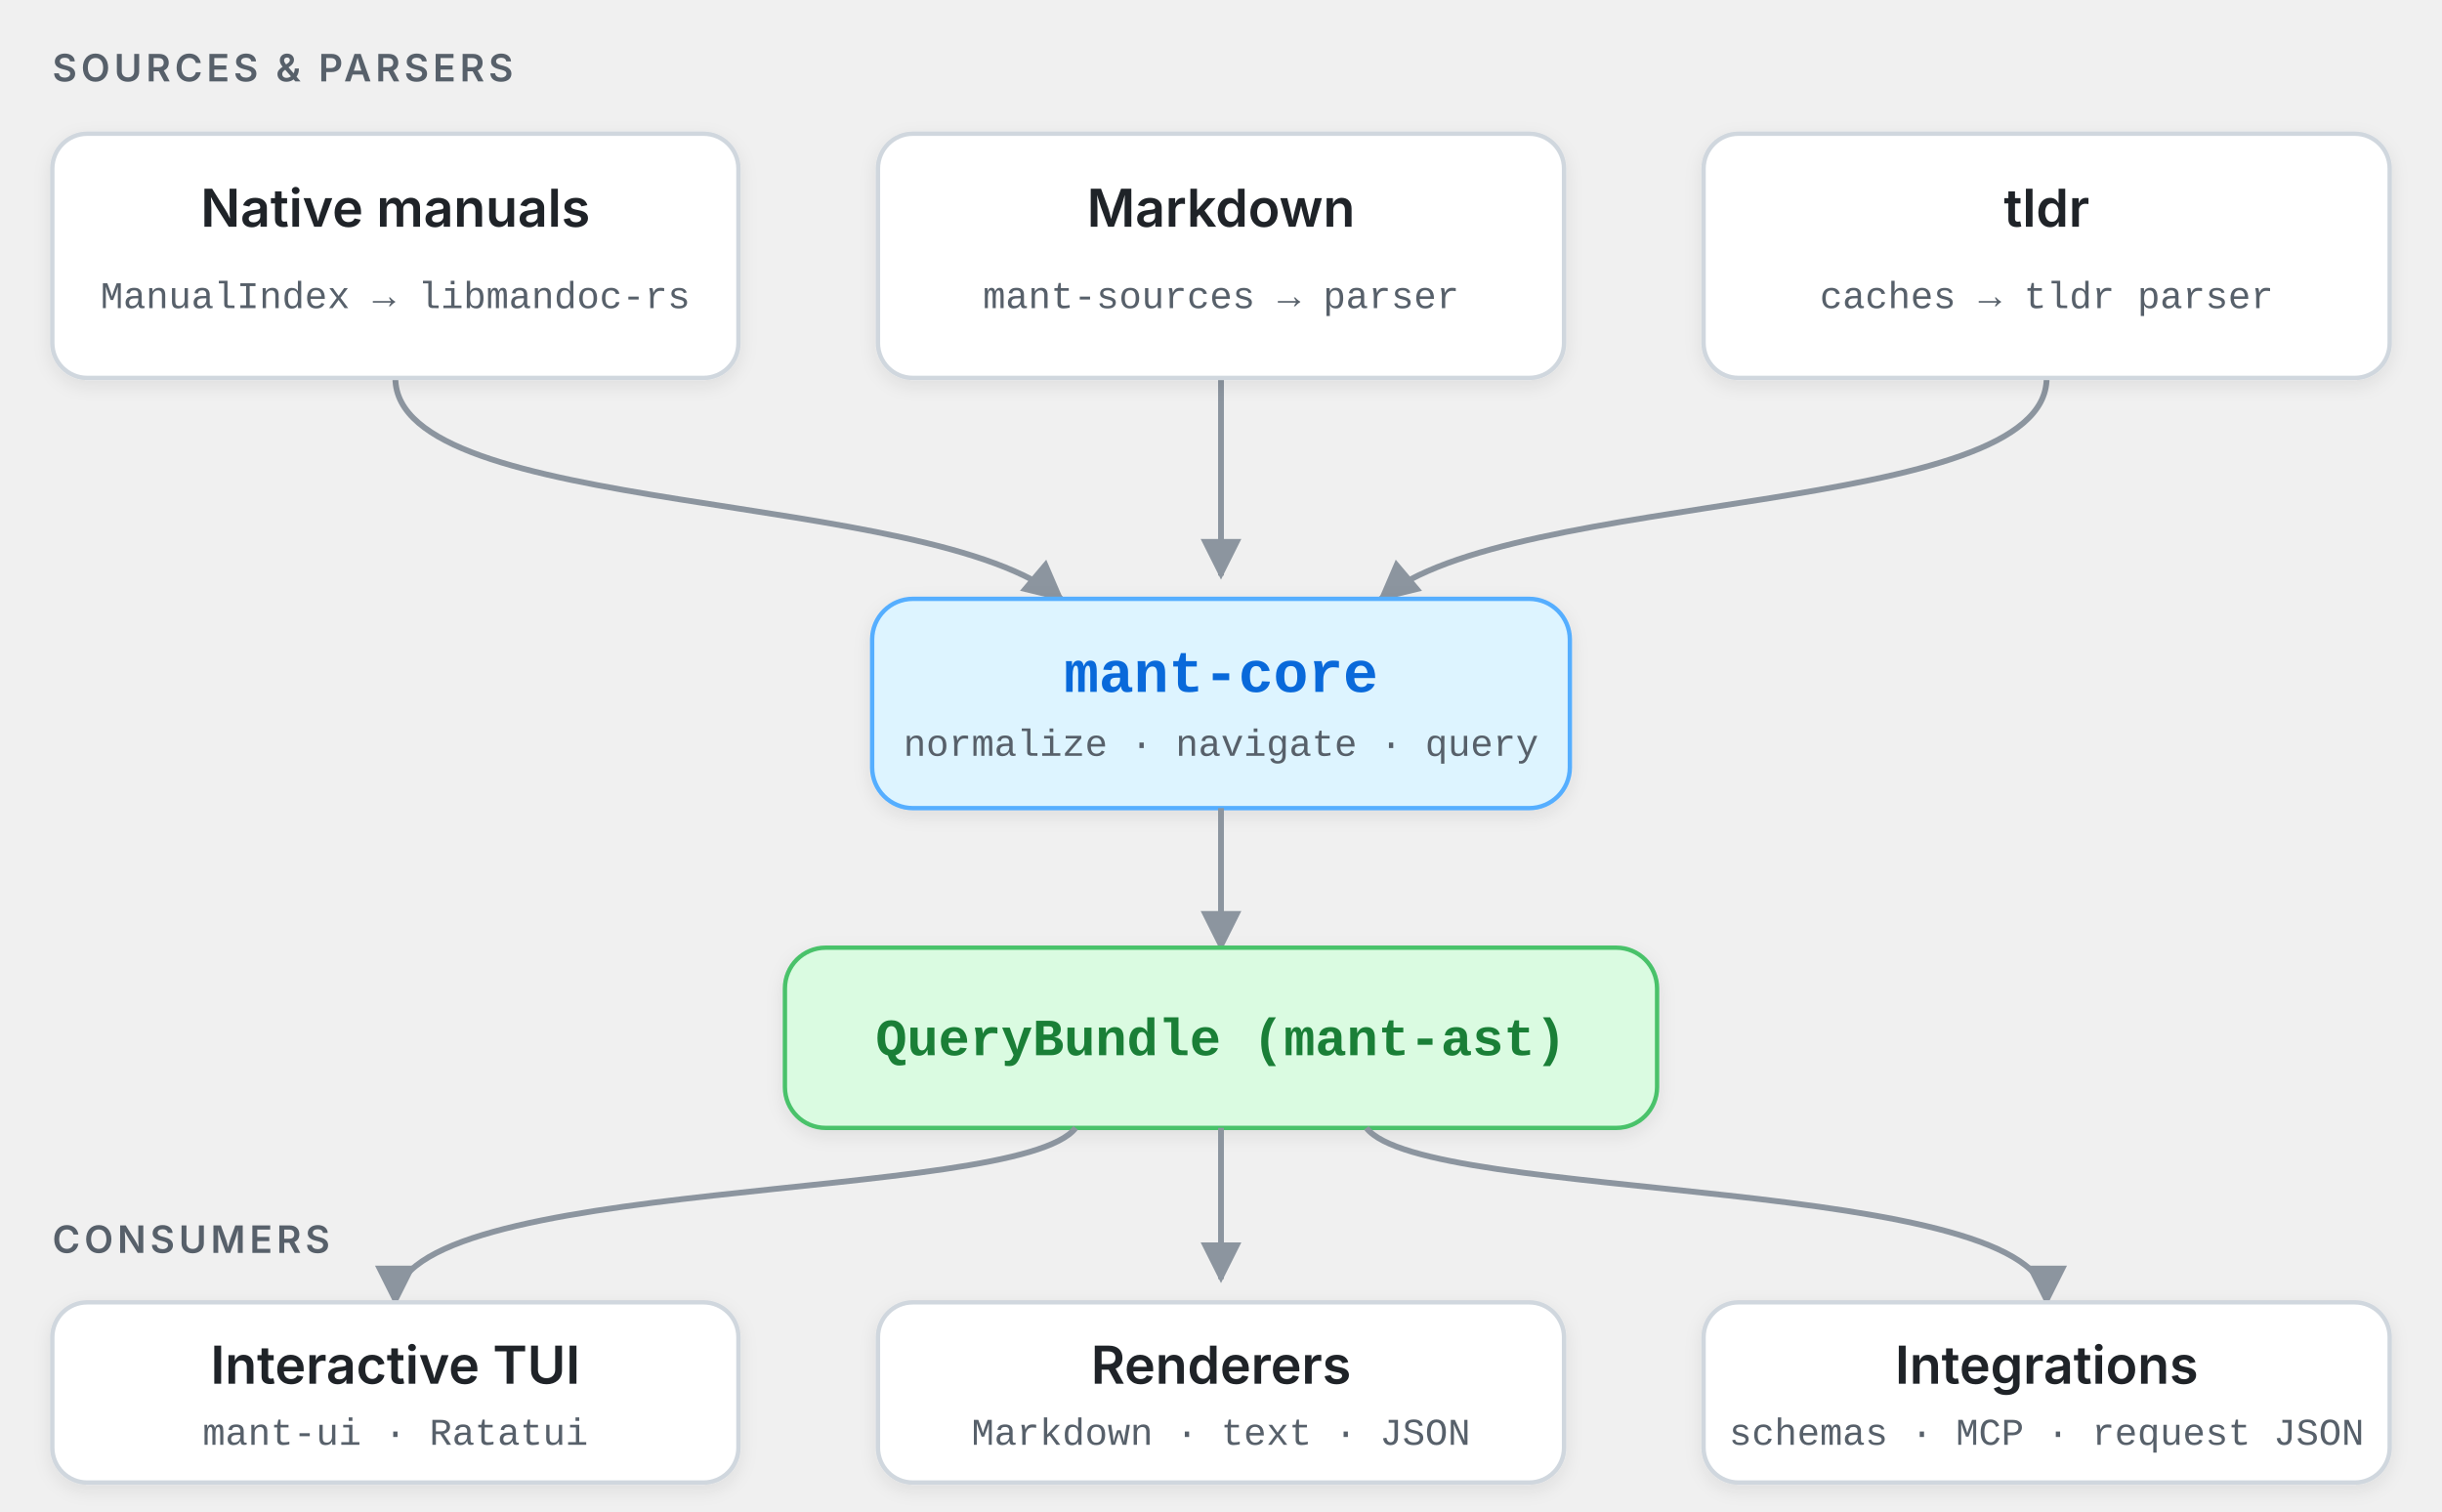
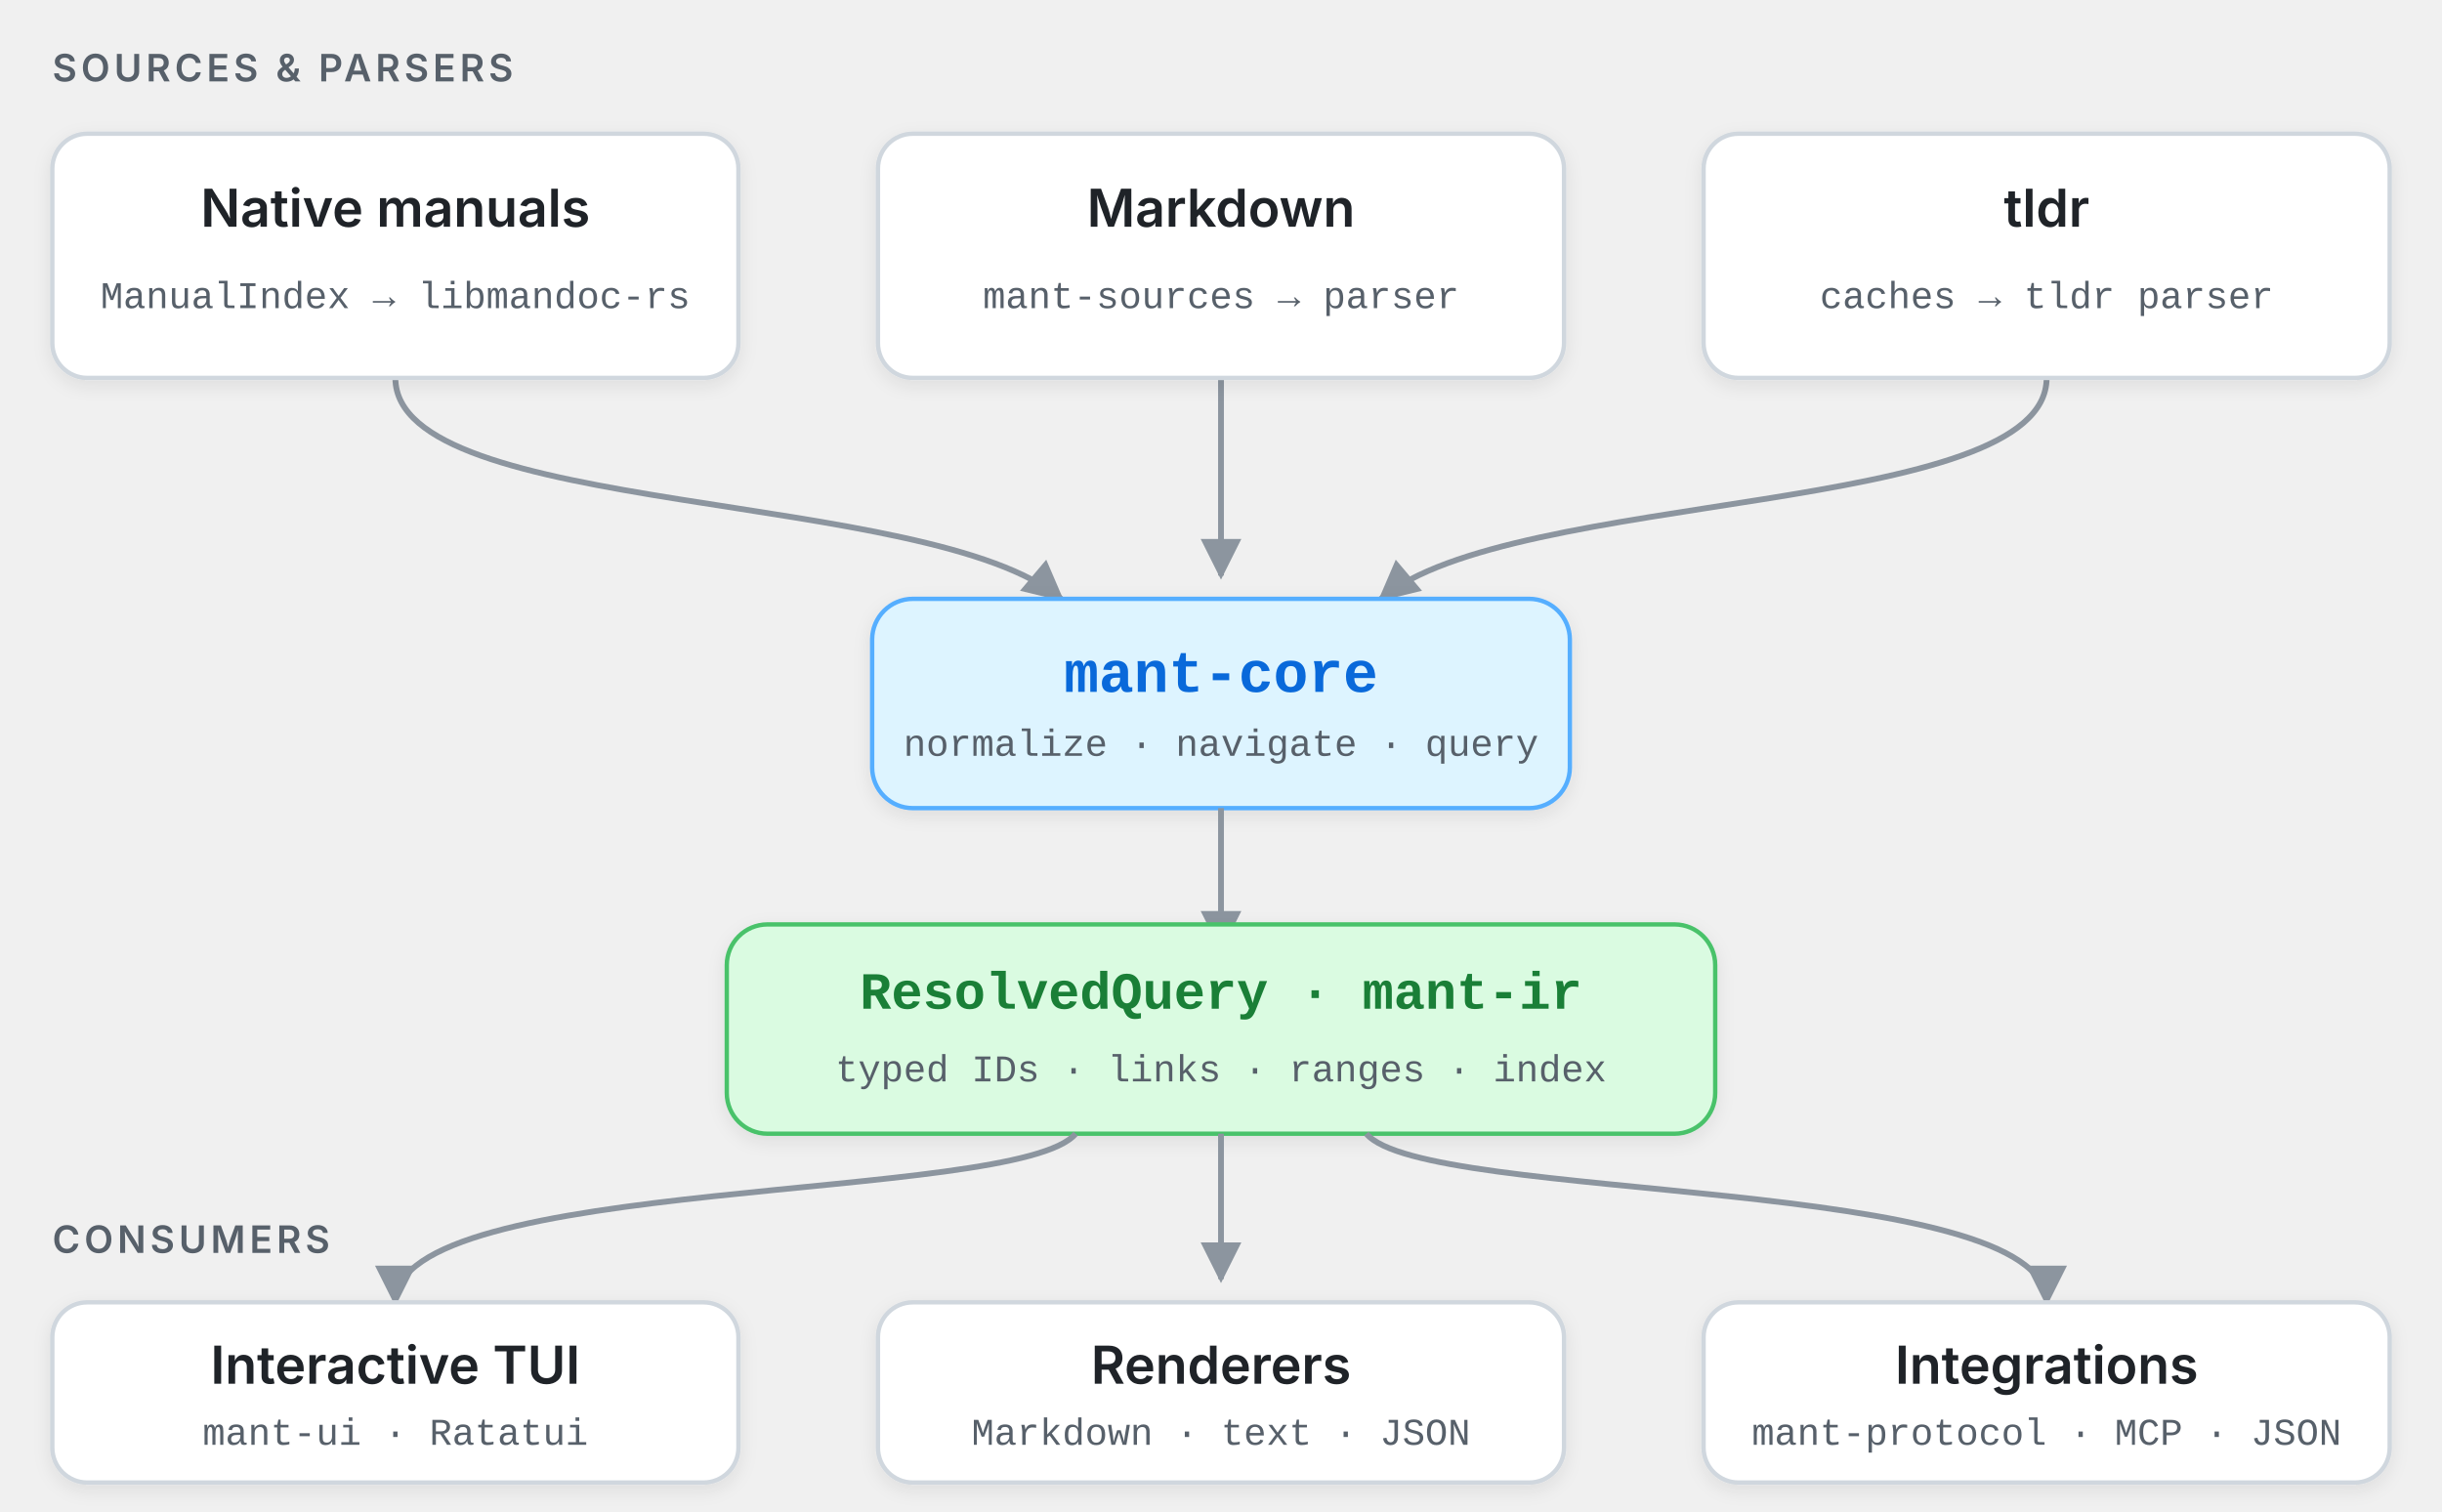
<svg xmlns="http://www.w3.org/2000/svg" width="840" height="520" viewBox="0 0 840 520" role="img" aria-labelledby="title description">
  <defs>
    <marker id="arrow" viewBox="0 0 10 10" refX="9" refY="5" markerWidth="7" markerHeight="7" orient="auto-start-reverse">
      <path d="M 0 0 L 10 5 L 0 10 z" class="arrow-head" />
    </marker>
    <filter id="shadow" x="-10%" y="-10%" width="120%" height="130%">
      <feDropShadow dx="0" dy="2" stdDeviation="3" flood-opacity="0.08" />
    </filter>
    <style>
      .card { fill: #ffffff; stroke: #d0d7de; stroke-width: 1.5; }
      .core { fill: #ddf4ff; stroke: #54aeff; stroke-width: 1.5; }
      .bundle { fill: #dafbe1; stroke: #4ac26b; stroke-width: 1.5; }
      .connector { fill: none; stroke: #8c959f; stroke-width: 2; marker-end: url(#arrow); }
      .arrow-head { fill: #8c959f; }
      .label { fill: #57606a; font: 600 13px -apple-system, BlinkMacSystemFont, "Segoe UI", sans-serif; letter-spacing: 1.4px; }
      .title { fill: #1f2328; font: 600 18px -apple-system, BlinkMacSystemFont, "Segoe UI", sans-serif; }
      .detail { fill: #57606a; font: 13px ui-monospace, SFMono-Regular, Consolas, "Liberation Mono", monospace; }
      .core-title { fill: #0969da; font: 650 20px ui-monospace, SFMono-Regular, Consolas, "Liberation Mono", monospace; }
      .bundle-title { fill: #1a7f37; font: 650 18px ui-monospace, SFMono-Regular, Consolas, "Liberation Mono", monospace; }
      @media (prefers-color-scheme: dark) {
        .card { fill: #161b22; stroke: #30363d; }
        .core { fill: #0c2d48; stroke: #1f6feb; }
        .bundle { fill: #173b24; stroke: #238636; }
        .connector { stroke: #6e7681; }
        .arrow-head { fill: #6e7681; }
        .label, .detail { fill: #8b949e; }
        .title { fill: #f0f6fc; }
        .core-title { fill: #58a6ff; }
        .bundle-title { fill: #56d364; }
      }
    </style>
  </defs>
  <text x="18" y="28" class="label">SOURCES &amp; PARSERS</text>
  <path d="M 136 130 C 136 178, 320 168, 365 206" class="connector" />
  <path d="M 420 130 L 420 198" class="connector" />
  <path d="M 704 130 C 704 178, 520 168, 475 206" class="connector" />
  <g filter="url(#shadow)">
    <rect x="18" y="46" width="236" height="84" rx="12" class="card" />
    <rect x="302" y="46" width="236" height="84" rx="12" class="card" />
    <rect x="586" y="46" width="236" height="84" rx="12" class="card" />
  </g>
  <text x="136" y="78" text-anchor="middle" class="title">Native manuals</text>
  <text x="136" y="106" text-anchor="middle" class="detail">ManualIndex → libmandoc-rs</text>
  <text x="420" y="78" text-anchor="middle" class="title">Markdown</text>
  <text x="420" y="106" text-anchor="middle" class="detail">mant-sources → parser</text>
  <text x="704" y="78" text-anchor="middle" class="title">tldr</text>
  <text x="704" y="106" text-anchor="middle" class="detail">caches → tldr parser</text>
  <g filter="url(#shadow)">
    <rect x="300" y="206" width="240" height="72" rx="14" class="core" />
  </g>
  <text x="420" y="238" text-anchor="middle" class="core-title">mant-core</text>
  <text x="420" y="260" text-anchor="middle" class="detail">normalize · navigate · query</text>
  <path d="M 420 278 L 420 326" class="connector" />
  <g filter="url(#shadow)">
-     <rect x="270" y="326" width="300" height="62" rx="14" class="bundle" />
+     <rect x="250" y="318" width="340" height="72" rx="14" class="bundle" />
  </g>
-   <text x="420" y="363" text-anchor="middle" class="bundle-title">QueryBundle (mant-ast)</text>
+   <text x="420" y="347" text-anchor="middle" class="bundle-title">ResolvedQuery · mant-ir</text>
+   <text x="420" y="372" text-anchor="middle" class="detail">typed IDs · links · ranges · index</text>
  <text x="18" y="431" class="label">CONSUMERS</text>
-   <path d="M 370 388 C 350 414, 136 404, 136 448" class="connector" />
-   <path d="M 420 388 L 420 440" class="connector" />
-   <path d="M 470 388 C 490 414, 704 404, 704 448" class="connector" />
+   <path d="M 370 390 C 350 414, 136 404, 136 448" class="connector" />
+   <path d="M 420 390 L 420 440" class="connector" />
+   <path d="M 470 390 C 490 414, 704 404, 704 448" class="connector" />
  <g filter="url(#shadow)">
    <rect x="18" y="448" width="236" height="62" rx="12" class="card" />
    <rect x="302" y="448" width="236" height="62" rx="12" class="card" />
    <rect x="586" y="448" width="236" height="62" rx="12" class="card" />
  </g>
  <text x="136" y="476" text-anchor="middle" class="title">Interactive TUI</text>
  <text x="136" y="497" text-anchor="middle" class="detail">mant-ui · Ratatui</text>
  <text x="420" y="476" text-anchor="middle" class="title">Renderers</text>
  <text x="420" y="497" text-anchor="middle" class="detail">Markdown · text · JSON</text>
  <text x="704" y="476" text-anchor="middle" class="title">Integrations</text>
-   <text x="704" y="497" text-anchor="middle" class="detail">schemas · MCP · request JSON</text>
+   <text x="704" y="497" text-anchor="middle" class="detail">mant-protocol · MCP · JSON</text>
</svg>
